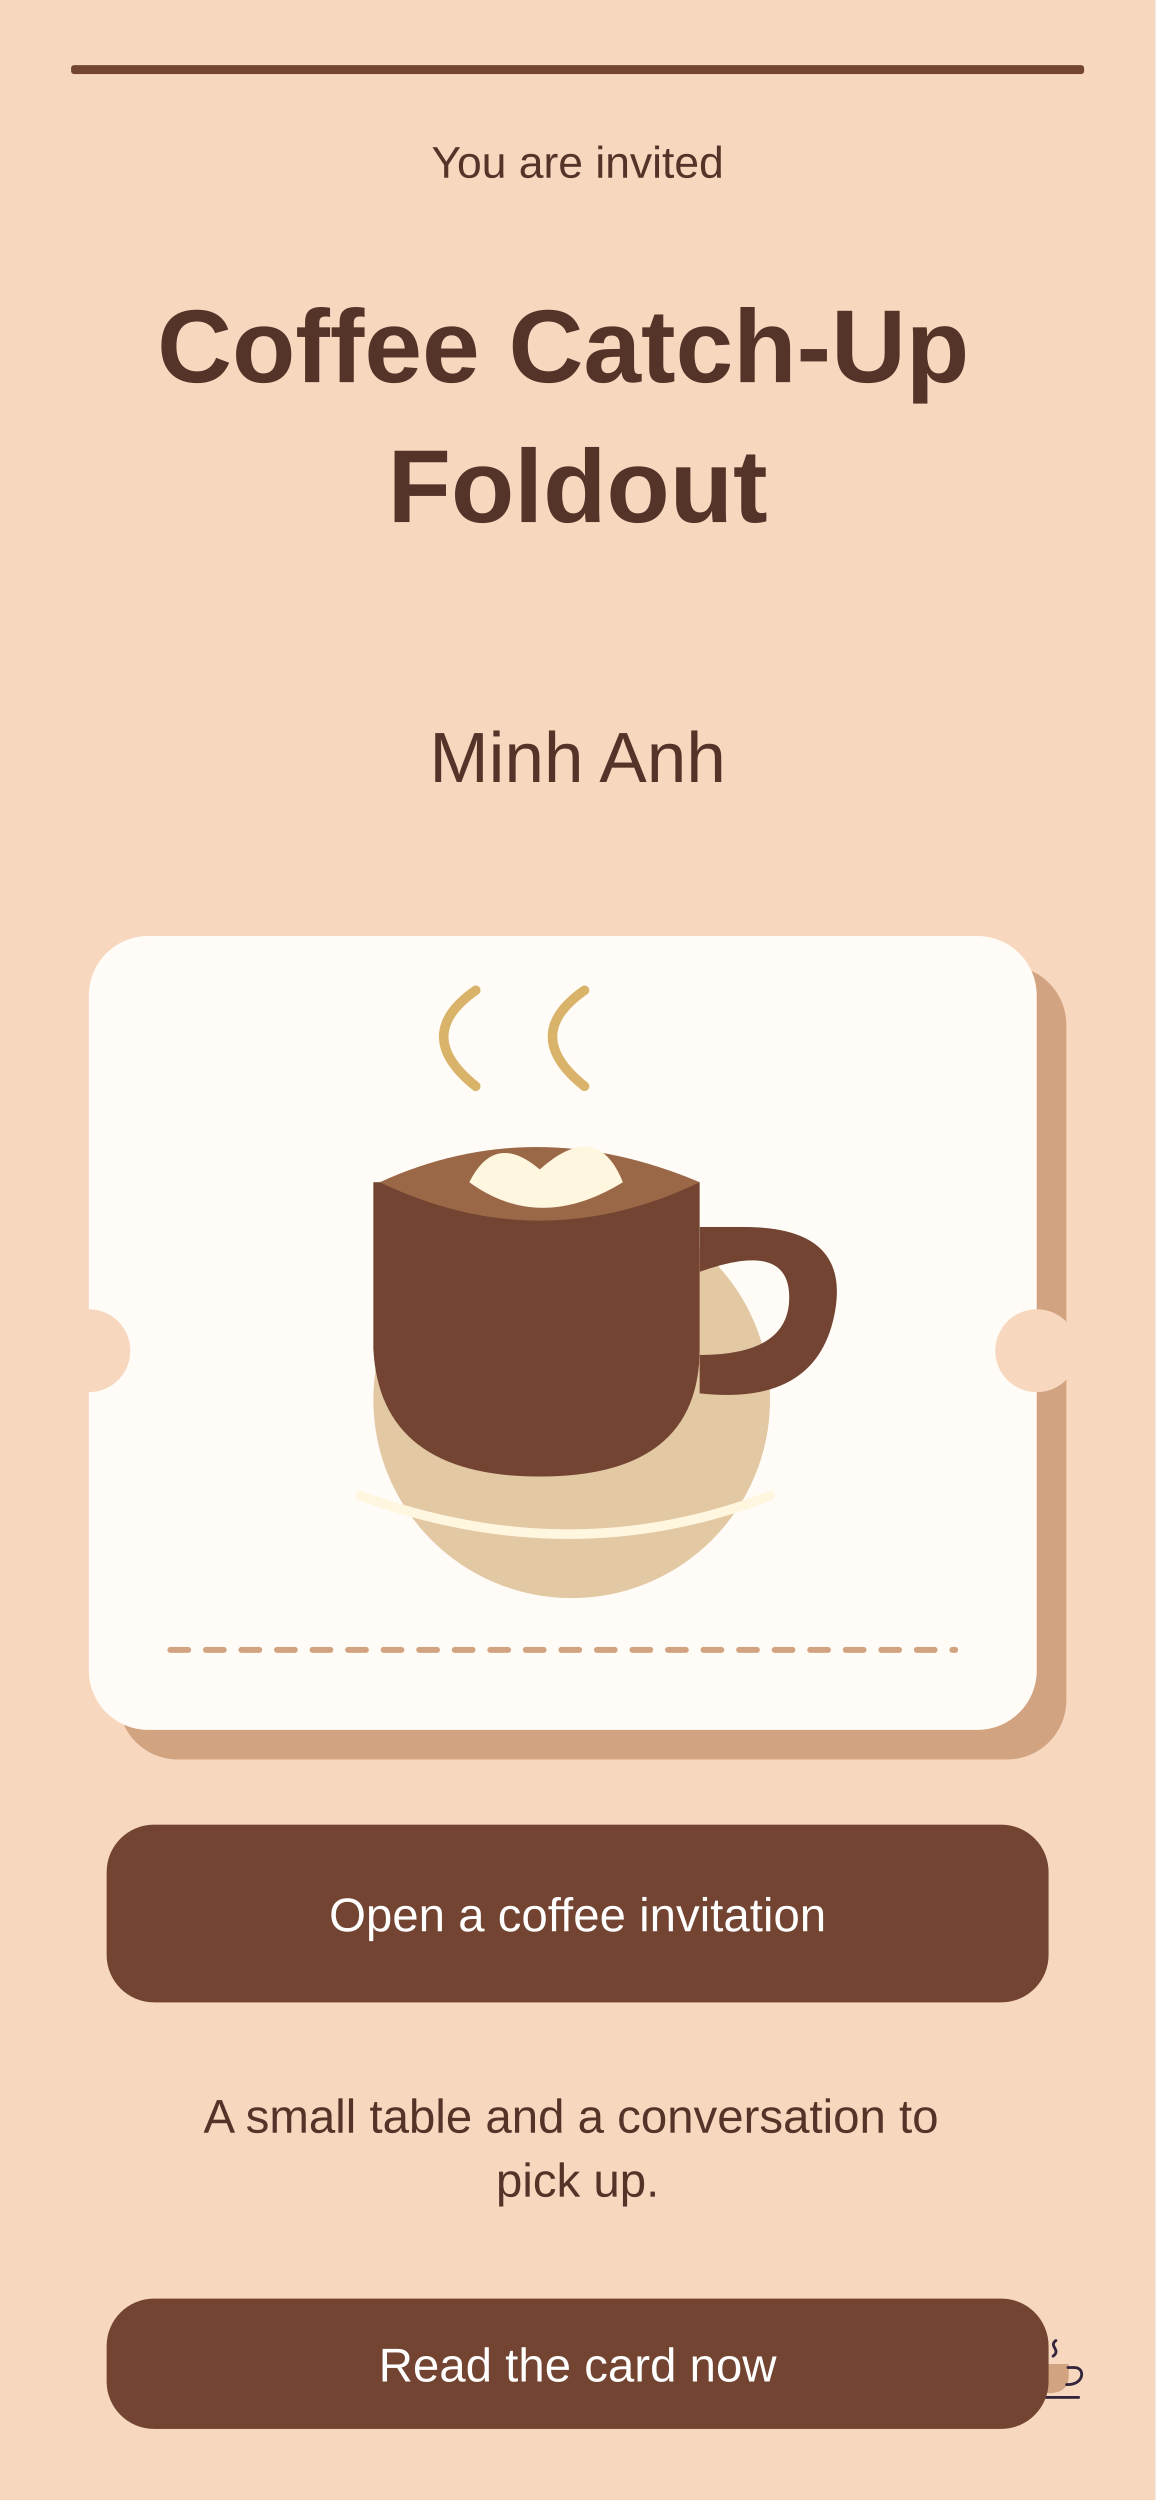
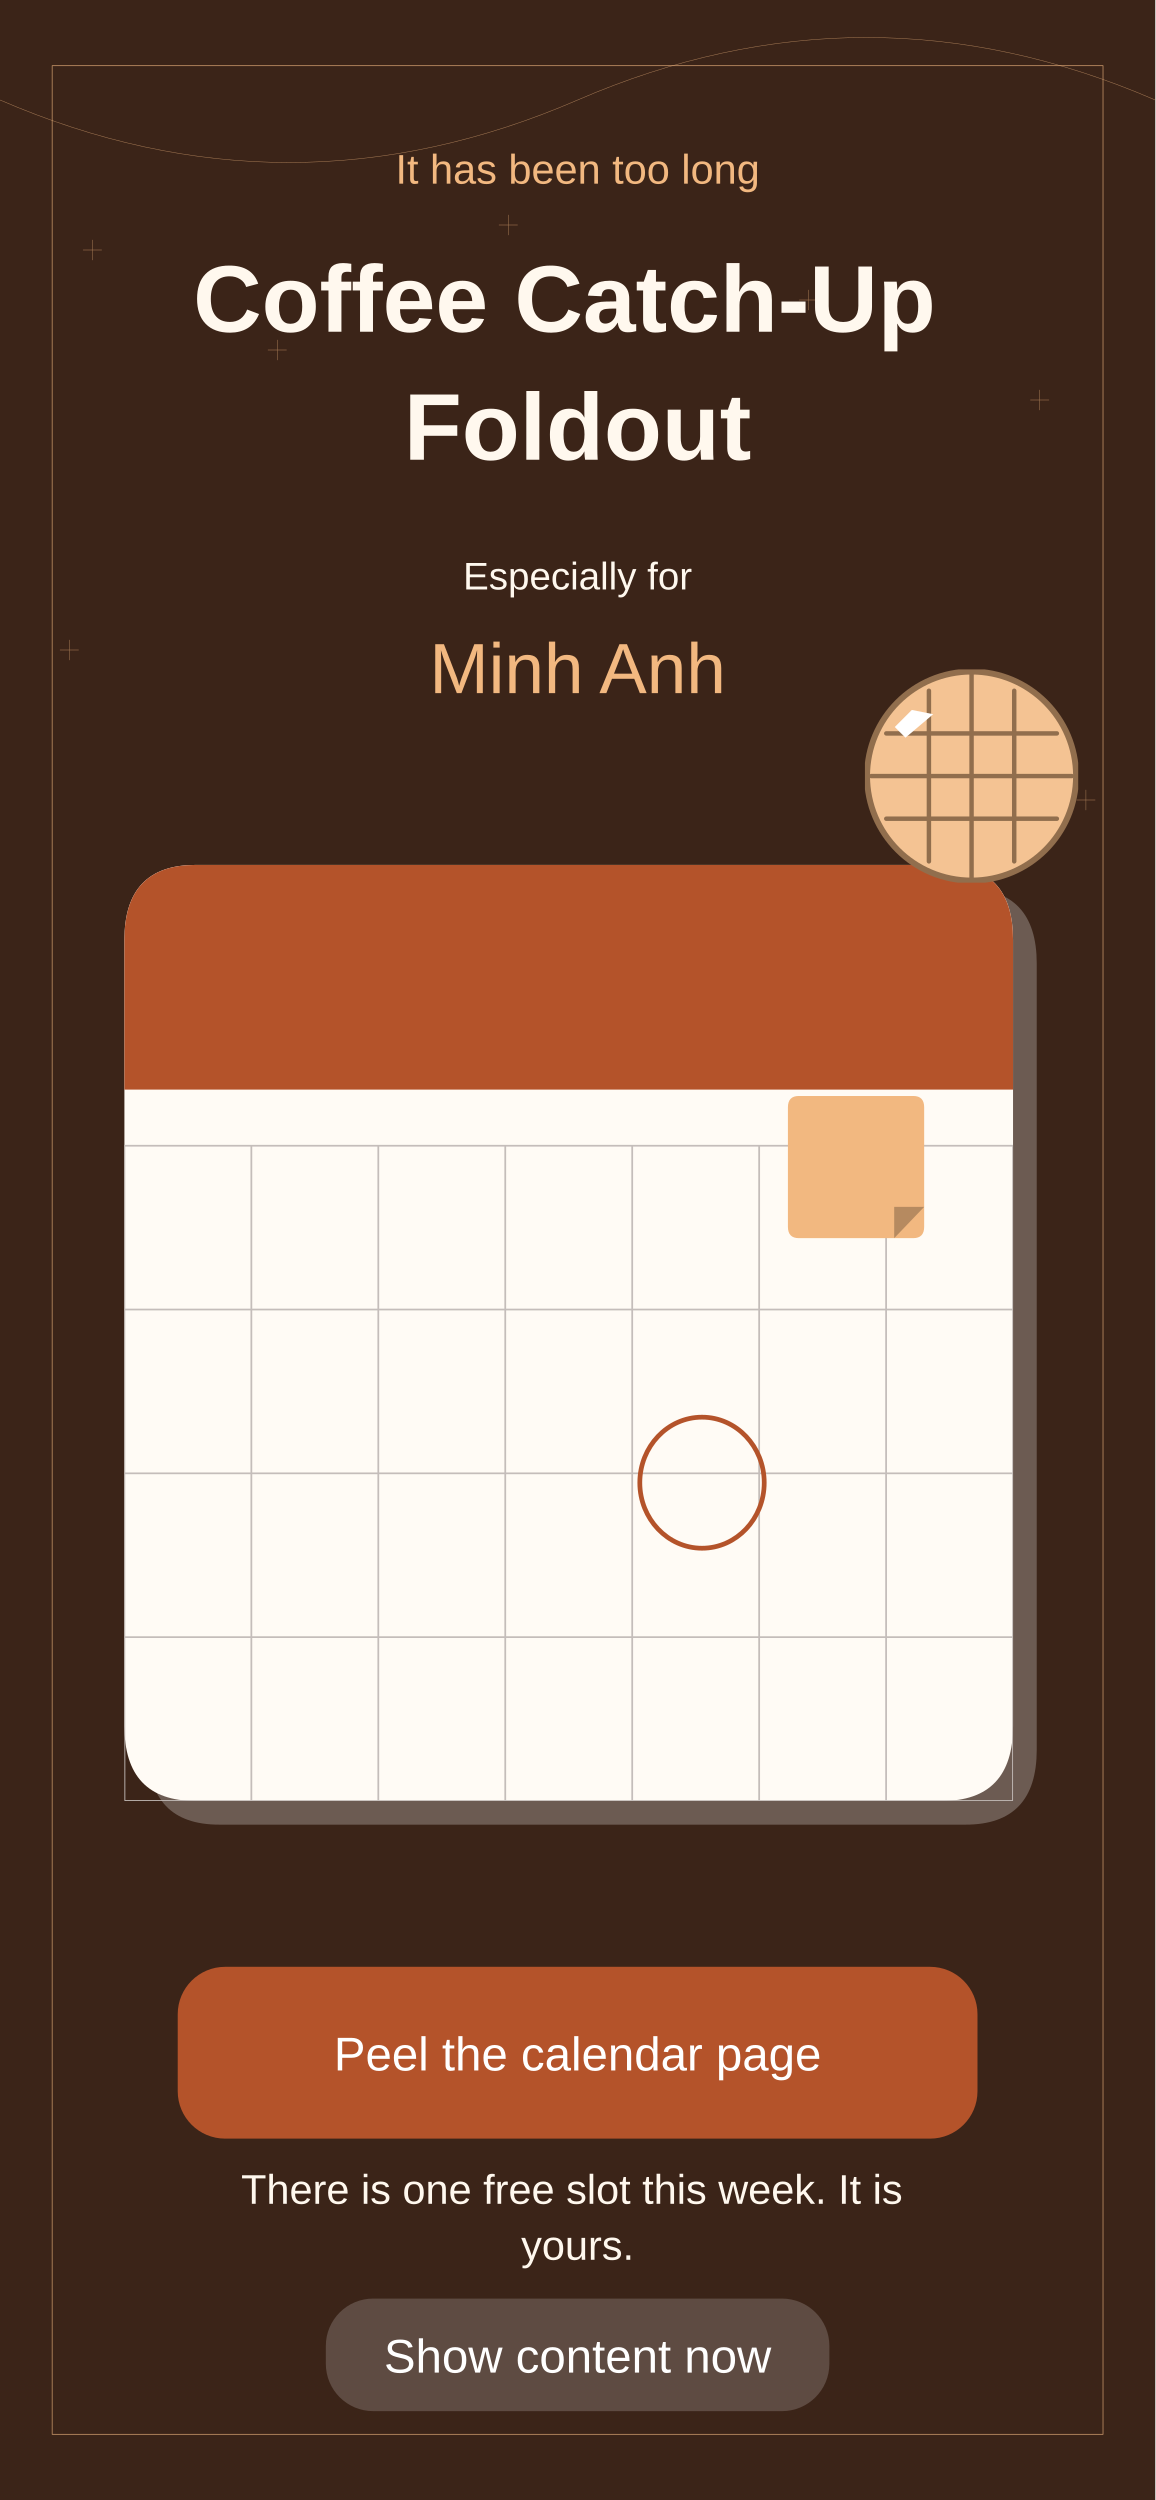
<svg xmlns="http://www.w3.org/2000/svg" width="390" height="844" viewBox="0 0 390 844" role="img" aria-label="Bản xem trước mẫu quà Momevia">
-   <rect width="100%" height="100%" fill="#F8D7BF" />
-   <g transform="translate(24 22)" opacity="1">
+   <rect width="100%" height="100%" fill="#3B2418" />
+   <g transform="translate(0 0)" opacity="0.6">
    <g>
-       <rect width="342" height="3" rx="1" fill="#724431" stroke="#D2A380" stroke-width="0" />
-     </g>
-   </g>
-   <g transform="translate(344 788)" opacity="1">
-     <g>
-       <svg width="24" height="24" viewBox="0 0 100 100" preserveAspectRatio="xMidYMid meet">
-         <path stroke-linecap="round" stroke-linejoin="round" d="M14 42h56v17c0 18-12 24-28 24S14 77 14 59Z" fill="#D2A380" />
-         <path stroke-linecap="round" stroke-linejoin="round" d="M69 47h9c16 0 14 25-11 24M7 89h77M29 31c12-9-7-14 4-22m15 22c12-9-7-14 4-22" fill="none" stroke="#32243B" stroke-width="4" />
+       <svg width="390" height="844" viewBox="0 0 100 100" preserveAspectRatio="none">
+         <path stroke-linecap="round" stroke-linejoin="round" d="M0 4Q25 9 50 4T100 4M7.2 10H8.8M8 9.6V10.4M23.2 14H24.8M24 13.6V14.4M43.2 9H44.8M44 8.6V9.4M69.2 12H70.8M70 11.6V12.4M89.2 16H90.8M90 15.6V16.4M5.2 26H6.8M6 25.6V26.4M93.2 32H94.8M94 31.6V32.4M11.2 44H12.8M12 43.6V44.4" fill="none" stroke="#F2B880" stroke-width="0.16" vector-effect="non-scaling-stroke" />
      </svg>
    </g>
  </g>
-   <g transform="translate(42 45)" opacity="1">
+   <g transform="translate(14 14)" opacity="0.7">
    <g>
-       <text x="153" y="15" fill="#543329" font-family="Arial,sans-serif" font-size="15" font-weight="400" text-anchor="middle">
-         <tspan x="153" dy="0">You are invited</tspan>
+       <svg width="362" height="816" viewBox="0 0 100 100" preserveAspectRatio="none">
+         <path stroke-linecap="round" stroke-linejoin="round" d="M1 1H99V99H1Z" fill="none" stroke="#F2B880" stroke-width="0.28" vector-effect="non-scaling-stroke" />
+       </svg>
+     </g>
+   </g>
+   <g transform="translate(30 48)" opacity="1">
+     <g>
+       <text x="165" y="14" fill="#F2B880" font-family="Arial,sans-serif" font-size="14" font-weight="400" text-anchor="middle">
+         <tspan x="165" dy="0">It has been too long</tspan>
      </text>
    </g>
  </g>
-   <g transform="translate(30 94)" opacity="1">
+   <g transform="translate(24 80)" opacity="1">
    <g>
-       <text x="165" y="35" fill="#543329" font-family="Arial,sans-serif" font-size="35" font-weight="700" text-anchor="middle">
-         <tspan x="165" dy="0">Coffee Catch-Up</tspan>
-         <tspan x="165" dy="47.25">Foldout</tspan>
+       <text x="171" y="32" fill="#FFF8EE" font-family="Arial,sans-serif" font-size="32" font-weight="700" text-anchor="middle">
+         <tspan x="171" dy="0">Coffee Catch-Up</tspan>
+         <tspan x="171" dy="43.2">Foldout</tspan>
      </text>
    </g>
  </g>
-   <g transform="translate(36 240)" opacity="1">
+   <g transform="translate(40 186)" opacity="1">
    <g>
-       <text x="159" y="24" fill="#543329" font-family="Arial,sans-serif" font-size="24" font-weight="400" text-anchor="middle">
-         <tspan x="159" dy="0">Minh Anh</tspan>
+       <text x="155" y="13" fill="#FFF8EE" font-family="Arial,sans-serif" font-size="13" font-weight="400" text-anchor="middle">
+         <tspan x="155" dy="0">Especially for</tspan>
      </text>
    </g>
  </g>
-   <g transform="translate(40 326)" opacity="1">
+   <g transform="translate(40 210)" opacity="1">
    <g>
-       <rect width="320" height="268" rx="20" fill="#D2A380" stroke="#D2A380" stroke-width="0" />
+       <text x="155" y="24" fill="#F2B880" font-family="Arial,sans-serif" font-size="24" font-weight="400" text-anchor="middle">
+         <tspan x="155" dy="0">Minh Anh</tspan>
+       </text>
    </g>
  </g>
-   <g transform="translate(30 316)" opacity="1">
+   <g transform="translate(50 300)" opacity="1">
    <g>
-       <rect width="320" height="268" rx="20" fill="#FFFCF7" stroke="#D2A380" stroke-width="0" />
-     </g>
-   </g>
-   <g transform="translate(52 554)" opacity="1">
-     <g>
-       <svg width="276" height="6" viewBox="0 0 100 100" preserveAspectRatio="none">
-         <path stroke-linecap="round" stroke-linejoin="round" d="M2 50H98" fill="none" stroke="#D2A380" stroke-width="2" vector-effect="non-scaling-stroke" stroke-dasharray="6 6" />
+       <svg width="300" height="316" viewBox="0 0 100 100" preserveAspectRatio="none">
+         <path stroke-linecap="round" stroke-linejoin="round" d="M8 0H92Q100 0 100 8V92Q100 100 92 100H8Q0 100 0 92V8Q0 0 8 0Z" fill="#6C5B52" vector-effect="non-scaling-stroke" />
      </svg>
    </g>
  </g>
-   <g transform="translate(16 442)" opacity="1">
+   <g transform="translate(42 292)" opacity="1">
    <g>
-       <ellipse cx="14" cy="14" rx="14" ry="14" fill="#F8D7BF" stroke="#D2A380" stroke-width="0" />
-     </g>
-   </g>
-   <g transform="translate(336 442)" opacity="1">
-     <g>
-       <ellipse cx="14" cy="14" rx="14" ry="14" fill="#F8D7BF" stroke="#D2A380" stroke-width="0" />
-     </g>
-   </g>
-   <g transform="translate(82 330)" opacity="1">
-     <g>
-       <svg width="222" height="216" viewBox="0 0 100 100" preserveAspectRatio="xMidYMid meet">
-         <path stroke-linecap="round" stroke-linejoin="round" d="M19 66a31 31 0 1 0 62 0a31 31 0 1 0 -62 0Z" fill="#E3C8A4" />
-         <path stroke-linecap="round" stroke-linejoin="round" d="M19 32H70V58Q70 78 45 78T19 58Z" fill="#724431" />
-         <path stroke-linecap="round" stroke-linejoin="round" d="M70 39H77Q94 39 91 53T70 65V59Q84 59 84 50T70 46Z" fill="#724431" />
-         <path stroke-linecap="round" stroke-linejoin="round" d="M20 32Q44 21 70 32Q45 44 20 32Z" fill="#9B6847" />
-         <path stroke-linecap="round" stroke-linejoin="round" d="M34 32Q38 24 45 30Q54 22 58 32Q45 40 34 32Z" fill="#FFF6DF" />
-         <path stroke-linecap="round" stroke-linejoin="round" d="M35 17Q25 9 35 2M52 17Q42 9 52 2" fill="none" stroke="#D9B36A" stroke-width="1.5" />
-         <path stroke-linecap="round" stroke-linejoin="round" d="M17 81Q50 93 81 81" fill="none" stroke="#FFF6DF" stroke-width="1.5" />
+       <svg width="300" height="316" viewBox="0 0 100 100" preserveAspectRatio="none">
+         <path stroke-linecap="round" stroke-linejoin="round" d="M8 0H92Q100 0 100 8V92Q100 100 92 100H8Q0 100 0 92V8Q0 0 8 0Z" fill="#FFFBF5" vector-effect="non-scaling-stroke" />
+         <path stroke-linecap="round" stroke-linejoin="round" d="M0 8Q0 0 8 0H92Q100 0 100 8V24H0Z" fill="#B4532A" vector-effect="non-scaling-stroke" />
+         <path stroke-linecap="round" stroke-linejoin="round" d="M0 30H100V100H0ZM14.286 30V100M28.572 30V100M42.858 30V100M57.144 30V100M71.43 30V100M85.716 30V100M0 47.5H100M0 65H100M0 82.5H100" fill="none" stroke="#C4BDBA" stroke-width="0.6" vector-effect="non-scaling-stroke" />
+         <path stroke-linecap="round" stroke-linejoin="round" d="M58 66A7 7 0 1 1 72 66A7 7 0 1 1 58 66Z" fill="none" stroke="#B4532A" stroke-width="1.6" vector-effect="non-scaling-stroke" />
      </svg>
    </g>
  </g>
-   <g transform="translate(36 616)" opacity="1">
+   <g transform="translate(266 370)" opacity="1">
    <g>
-       <rect y="0" width="318" height="60" rx="16" fill="#724431" />
-       <text x="159" y="36" fill="#FFFFFF" font-family="Arial,sans-serif" font-size="16" text-anchor="middle">Open a coffee invitation</text>
+       <svg width="46" height="48" viewBox="0 0 100 100" preserveAspectRatio="none">
+         <path stroke-linecap="round" stroke-linejoin="round" d="M8 0H92Q100 0 100 8V92Q100 100 92 100H8Q0 100 0 92V8Q0 0 8 0Z" fill="#F2B880" vector-effect="non-scaling-stroke" />
+         <path stroke-linecap="round" stroke-linejoin="round" d="M78 100V78H100Z" fill="#B68A60" vector-effect="non-scaling-stroke" />
+       </svg>
    </g>
  </g>
-   <g transform="translate(40 704)" opacity="1">
+   <g transform="translate(292 226)" opacity="1">
    <g>
-       <text x="155" y="16" fill="#543329" font-family="Arial,sans-serif" font-size="16" font-weight="400" text-anchor="middle">
-         <tspan x="155" dy="0">A small table and a conversation to</tspan>
-         <tspan x="155" dy="21.6">pick up.</tspan>
+       <svg width="72" height="72" viewBox="0 0 100 100" preserveAspectRatio="none">
+         <path stroke-linecap="round" stroke-linejoin="round" d="M50 1A49 49 0 1 1 50 99A49 49 0 1 1 50 1Z" fill="#F4C393" stroke="#916E4D" stroke-width="2" vector-effect="non-scaling-stroke" />
+         <path stroke-linecap="round" stroke-linejoin="round" d="M10 30H90M3 50H97M10 70H90M30 10V90M50 2V98M70 10V90" fill="none" stroke="#916E4D" stroke-width="1.5" vector-effect="non-scaling-stroke" />
+         <path stroke-linecap="round" stroke-linejoin="round" d="M22 19L32 21L19 32L14 27Z" fill="#FFFFFF" vector-effect="non-scaling-stroke" />
+       </svg>
+     </g>
+   </g>
+   <g transform="translate(60 664)" opacity="1">
+     <g>
+       <rect y="0" width="270" height="58" rx="16" fill="#B4532A" />
+       <text x="135" y="35" fill="#FFFFFF" font-family="Arial,sans-serif" font-size="16" text-anchor="middle">Peel the calendar page</text>
+     </g>
+   </g>
+   <g transform="translate(36 730)" opacity="1">
+     <g>
+       <text x="159" y="14" fill="#FFF8EE" font-family="Arial,sans-serif" font-size="14" font-weight="400" text-anchor="middle">
+         <tspan x="159" dy="0">There is one free slot this week. It is</tspan>
+         <tspan x="159" dy="18.9">yours.</tspan>
      </text>
    </g>
  </g>
-   <g transform="translate(36 776)" opacity="1">
+   <g transform="translate(110 776)" opacity="1">
    <g>
-       <rect y="0" width="318" height="44" rx="16" fill="#724431" />
-       <text x="159" y="28" fill="#FFFFFF" font-family="Arial,sans-serif" font-size="16" text-anchor="middle">Read the card now</text>
+       <rect y="0" width="170" height="38" rx="16" fill="#5E4B42" />
+       <text x="85" y="25" fill="#FFFFFF" font-family="Arial,sans-serif" font-size="16" text-anchor="middle">Show content now</text>
    </g>
  </g>
</svg>
